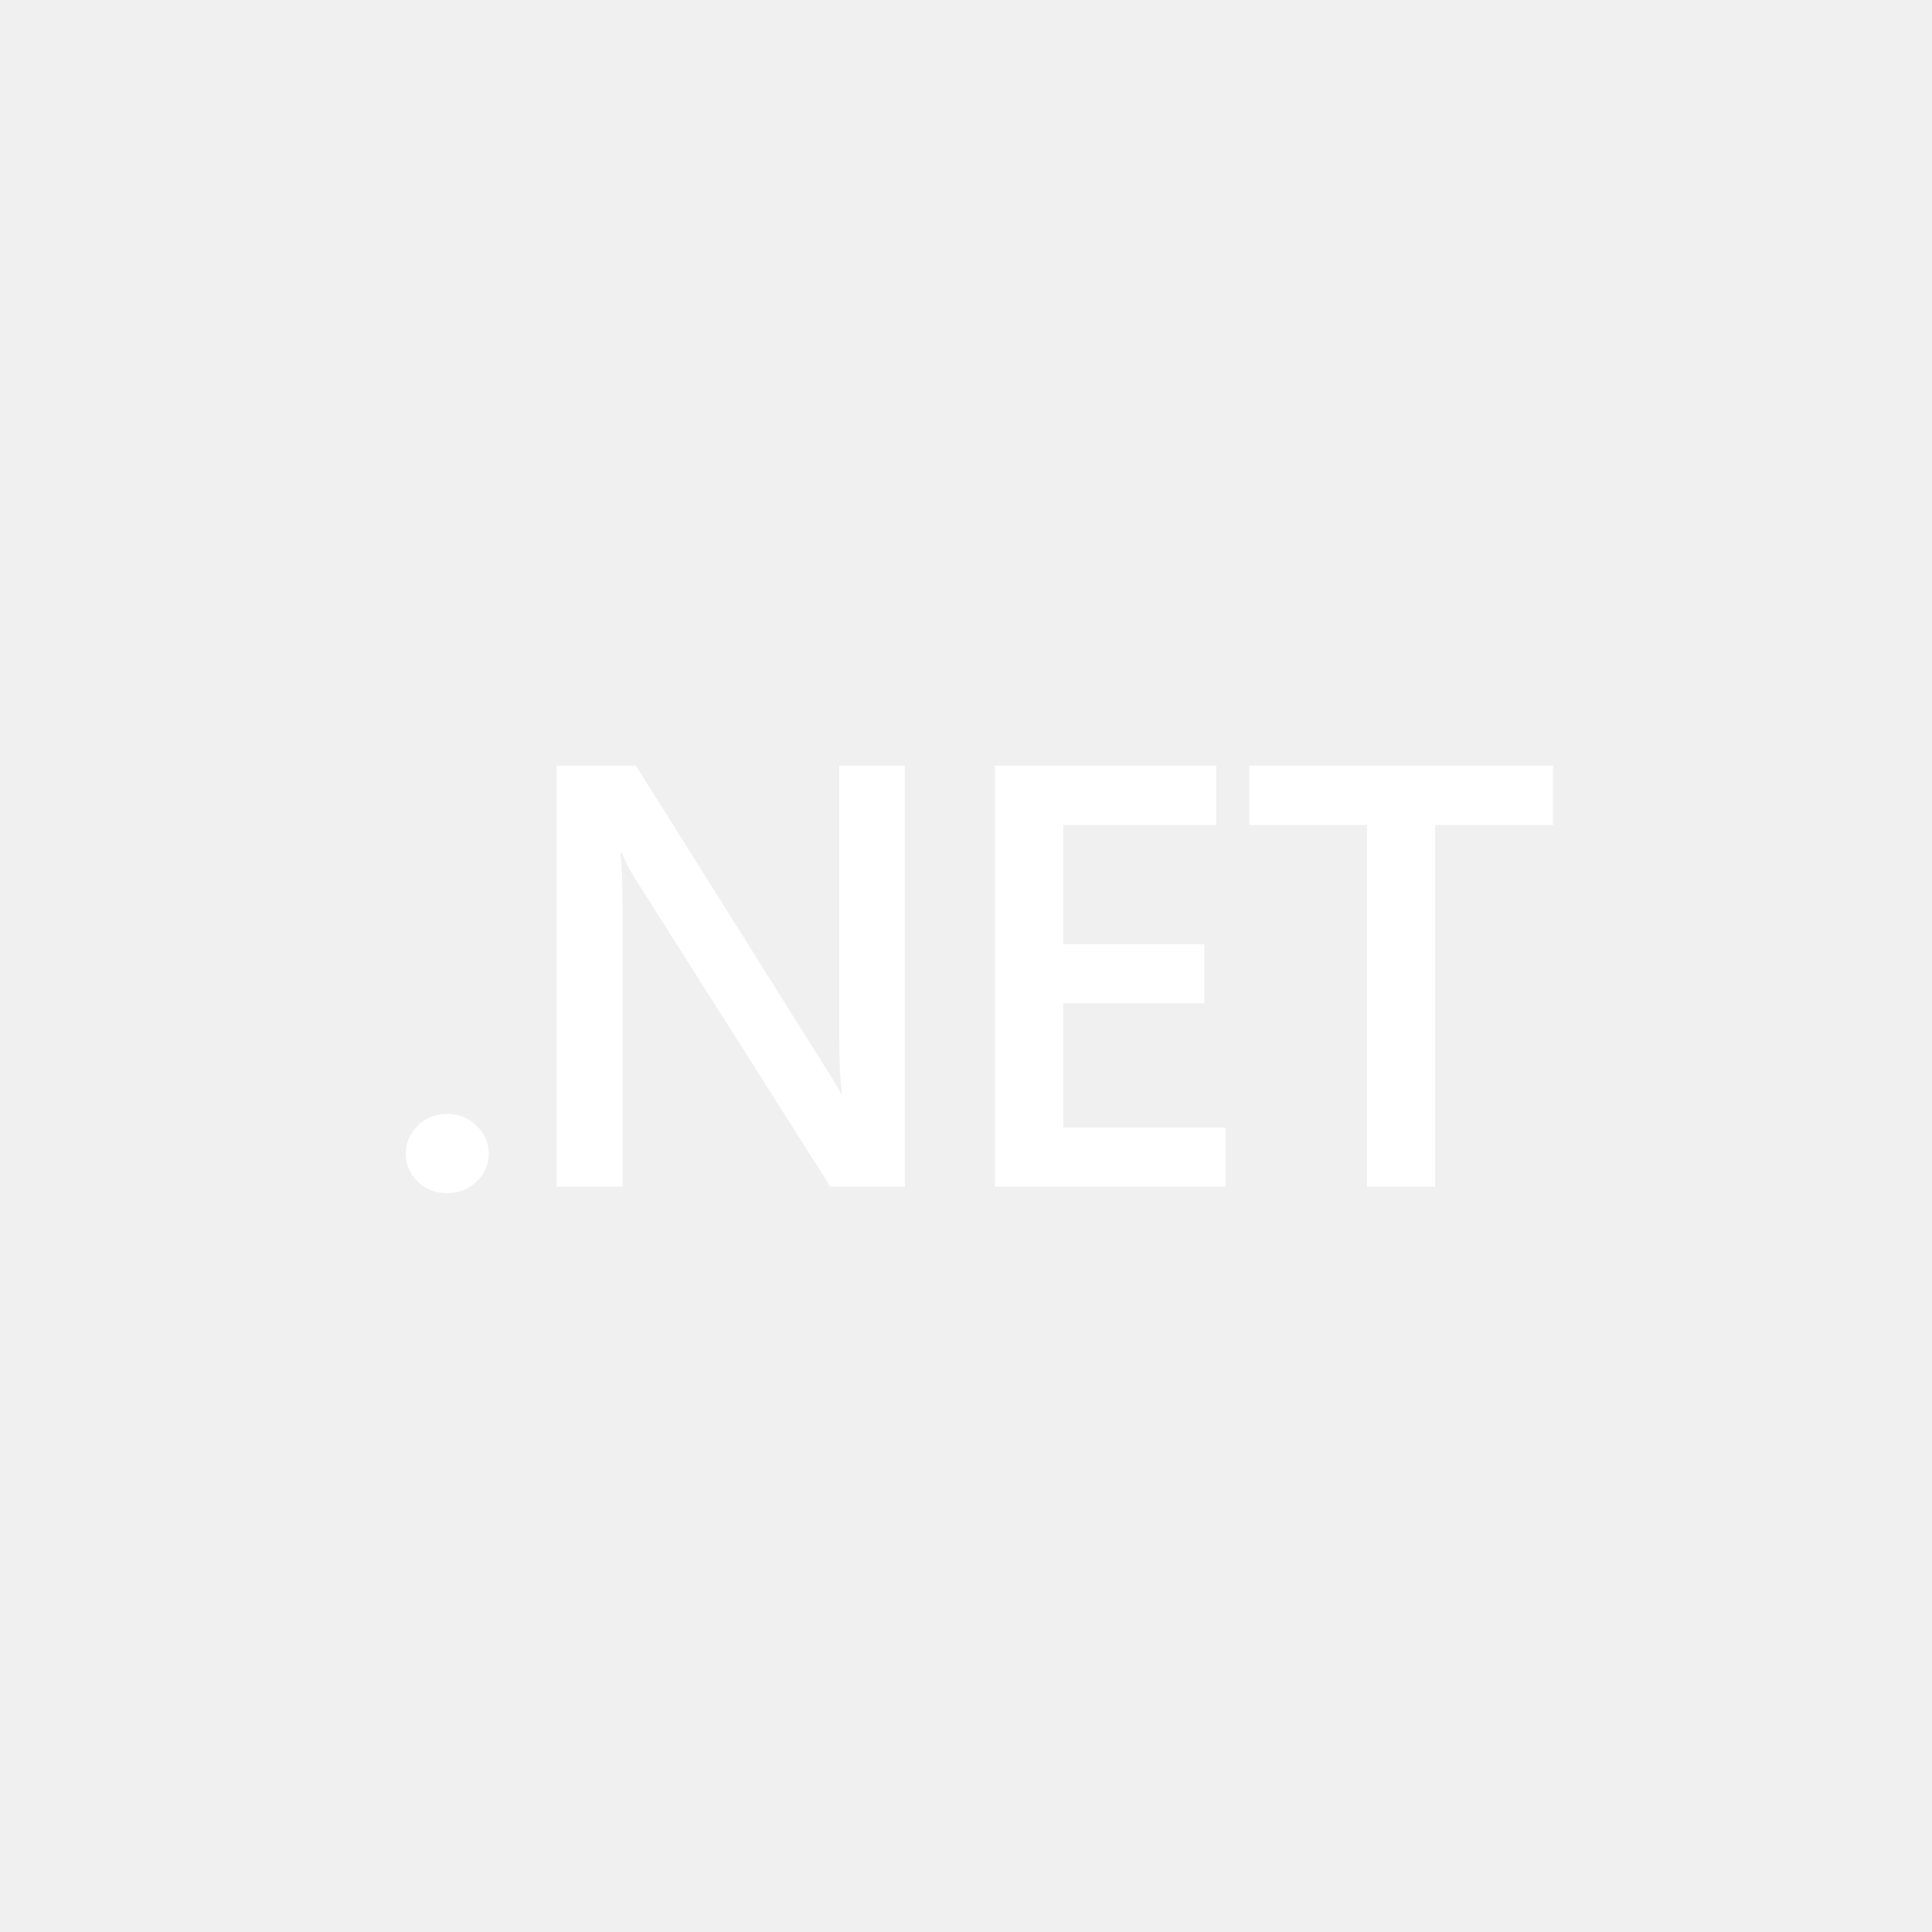
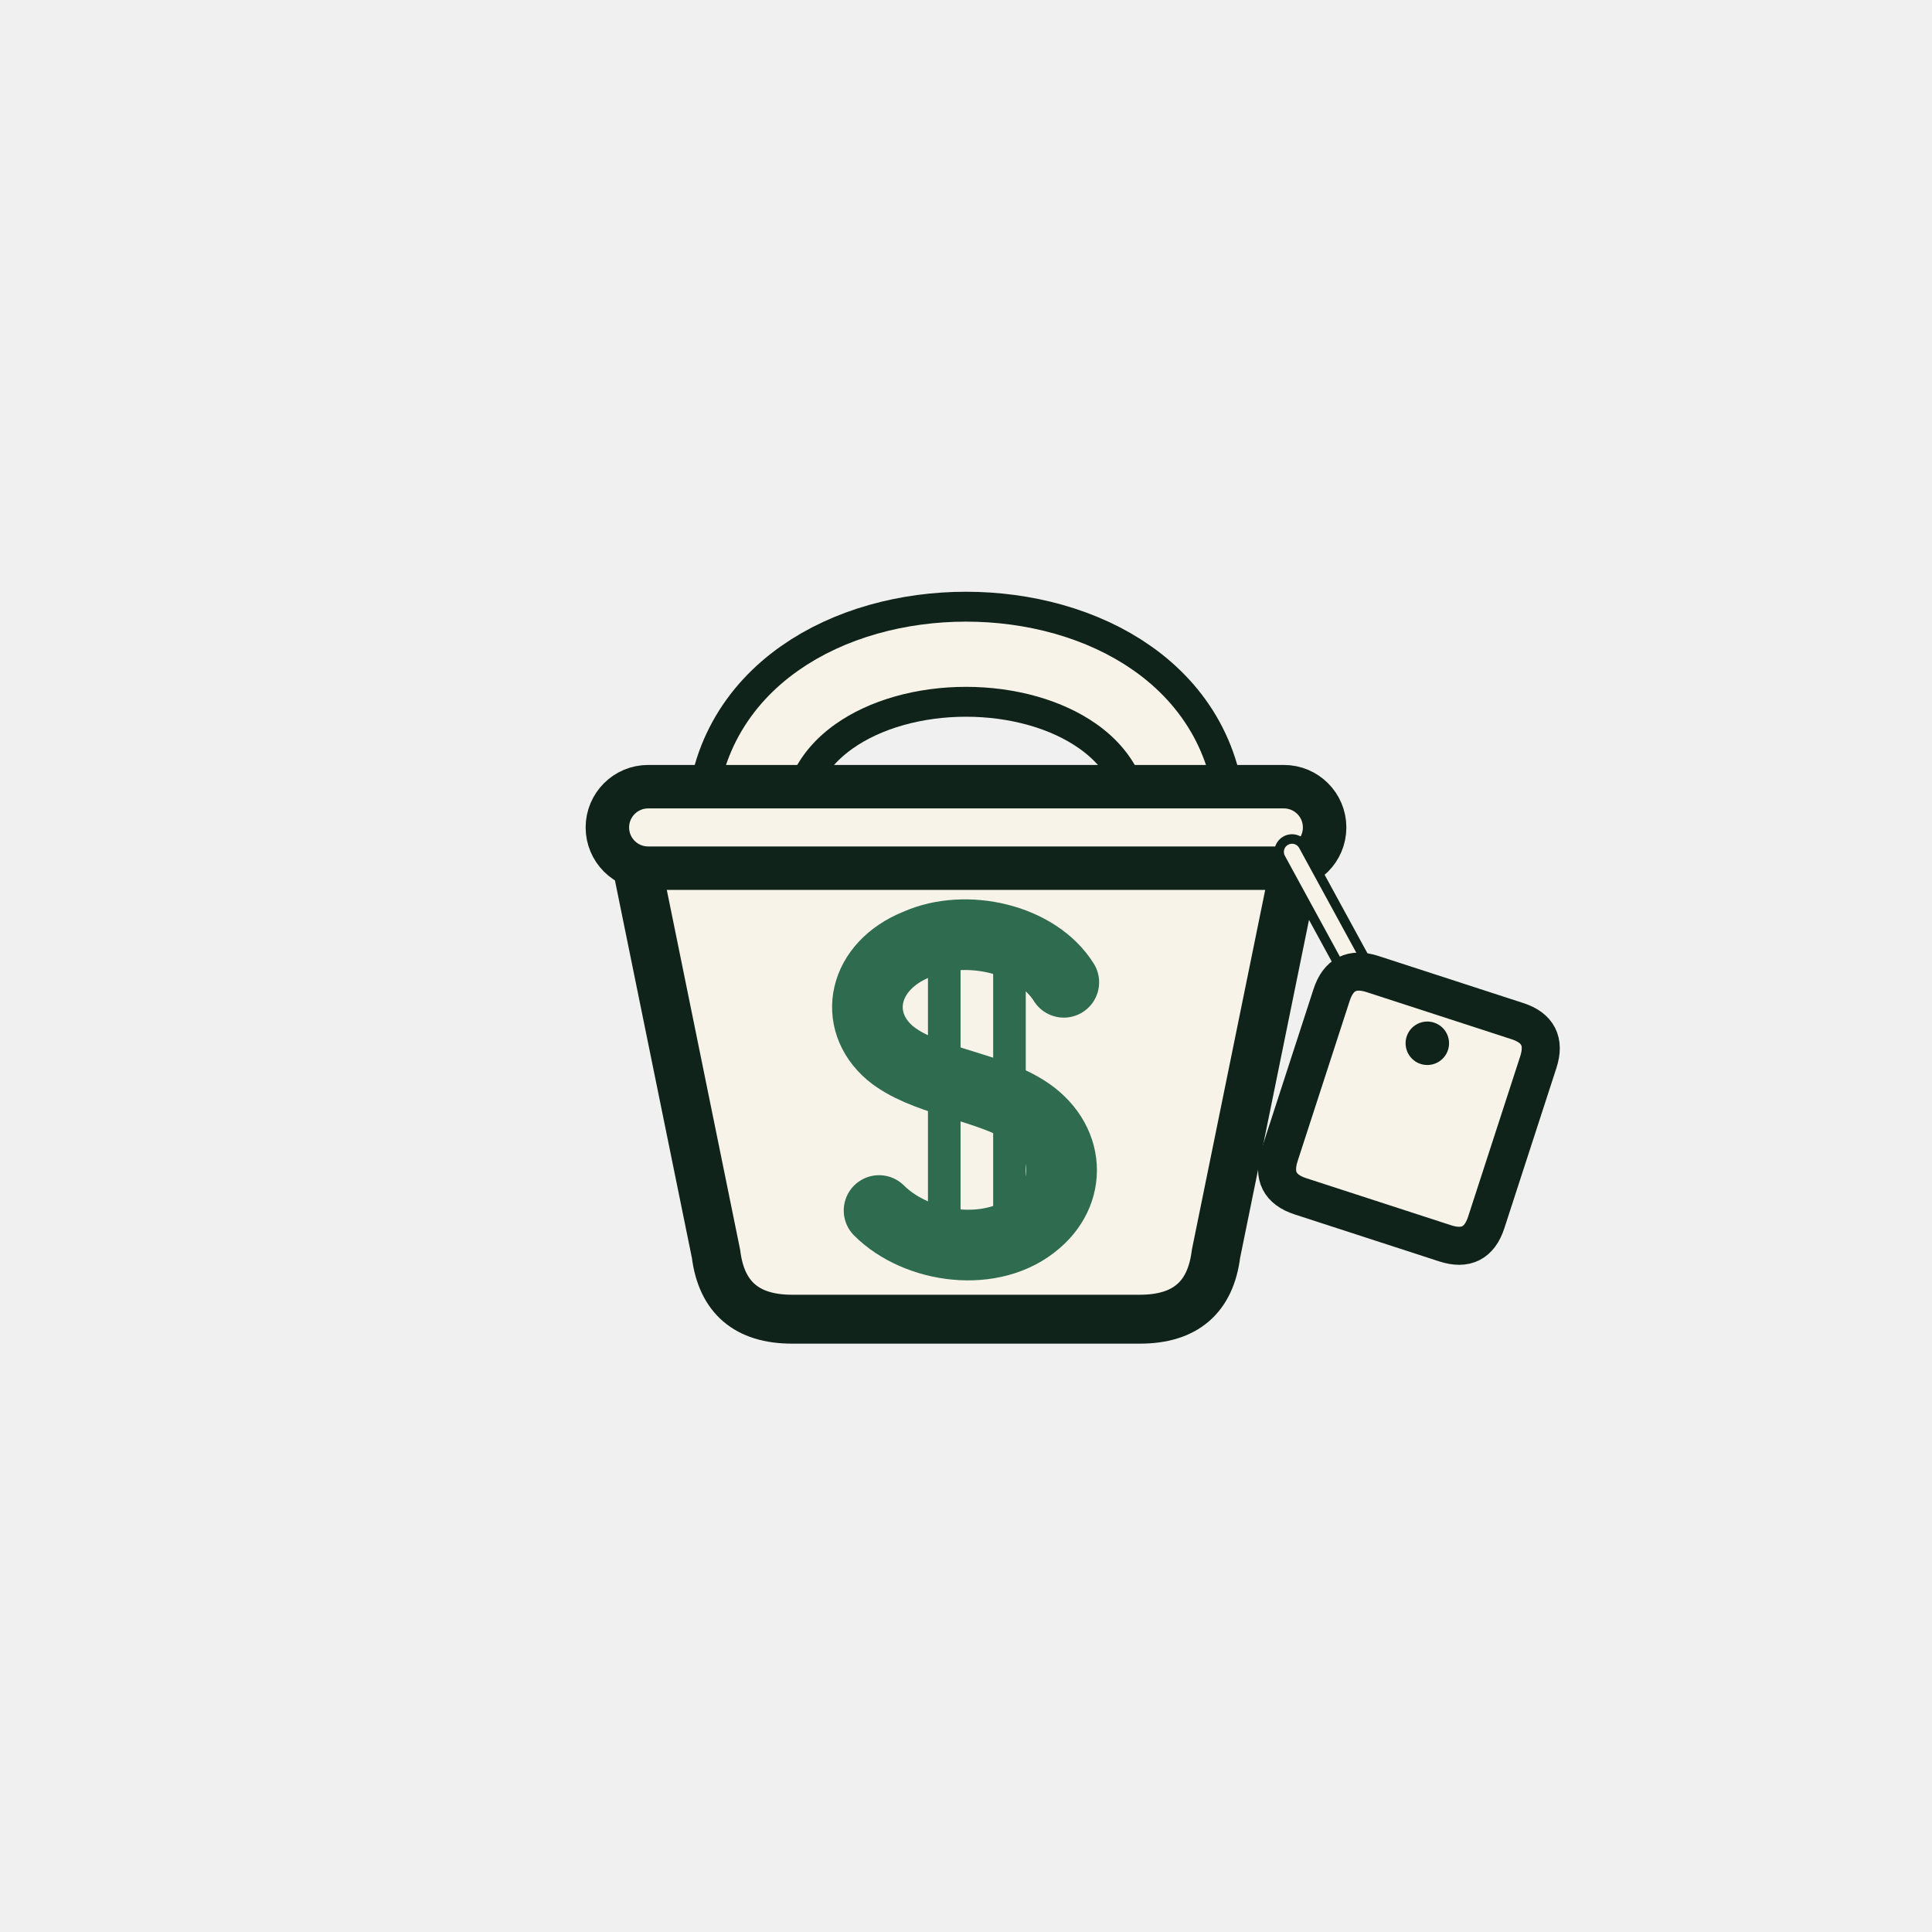
- <svg xmlns="http://www.w3.org/2000/svg" width="456" height="456" viewBox="0 0 456 456" version="1.1" xml:space="preserve" style="fill-rule:evenodd;clip-rule:evenodd;stroke-linejoin:round;stroke-miterlimit:2;">
-   <path d="m 105.5,281.609 c -2.703,0 -5.001,-0.9 -6.893,-2.702 -1.892,-1.848 -2.838,-4.042 -2.838,-6.582 0,-2.587 0.946,-4.804 2.838,-6.652 1.892,-1.848 4.19,-2.772 6.893,-2.772 2.748,0 5.068,0.924 6.96,2.772 1.937,1.848 2.906,4.064 2.906,6.652 0,2.54 -0.968,4.734 -2.906,6.582 -1.892,1.802 -4.212,2.702 -6.96,2.702 z" style="fill:#ffffff;fill-rule:nonzero;stroke-width:0.838" />
-   <path d="M 213.561,280.084 H 195.99 L 149.7,207.054 c -1.171,-1.848 -2.14,-3.765 -2.906,-5.751 h -0.406 c 0.361,2.125 0.541,6.675 0.541,13.65 v 65.132 h -15.543 v -99.36 h 18.719 l 44.737,71.298 c 1.892,2.957 3.109,4.989 3.649,6.098 h 0.27 c -0.45,-2.632 -0.676,-7.09 -0.676,-13.373 v -64.023 h 15.476 z" style="fill:#ffffff;fill-rule:nonzero;stroke-width:0.838" />
-   <path d="m 289.251,280.084 h -54.401 v -99.36 h 52.238 v 13.997 h -36.154 v 28.131 h 33.316 v 13.927 h -33.316 v 29.378 h 38.316 z" style="fill:#ffffff;fill-rule:nonzero;stroke-width:0.838" />
-   <path d="M 366.565,194.721 H 338.722 v 85.363 h -16.084 v -85.363 h -27.775 v -13.997 h 71.701 z" style="fill:#ffffff;fill-rule:nonzero;stroke-width:0.838" />
+ <svg xmlns="http://www.w3.org/2000/svg" width="512" height="512" viewBox="0 0 512 512">
+   <g transform="translate(256 256) scale(0.72) translate(-256 -256)">
+     <path d="M176 205 C176 120 336 120 336 205" fill="none" stroke="#10231B" stroke-width="46" stroke-linecap="round" />
+     <path d="M176 205 C176 120 336 120 336 205" fill="none" stroke="#F7F3E8" stroke-width="24" stroke-linecap="round" />
+     <path d="M132 205 H380 L348 362 Q345 386 320 386 H192 Q167 386 164 362 Z" fill="#F7F3E8" stroke="#10231B" stroke-width="18" stroke-linejoin="round" />
+     <g fill="none" stroke="#2E6B4F" stroke-linecap="round">
+       <path d="M292 262 C282 246 256 240 238 248 C218 256 214 276 228 288 C240 298 262 300 276 308 C294 318 296 338 282 350 C266 364 238 360 224 346" stroke-width="26" />
+       <path d="M248 250 V356" stroke-width="12" />
+       <path d="M272 250 V356" stroke-width="12" />
+     </g>
+     <rect x="124" y="190" width="264" height="30" rx="15" fill="#F7F3E8" stroke="#10231B" stroke-width="16" />
+     <path d="M376 214 L400 258" stroke="#10231B" stroke-width="13" stroke-linecap="round" />
+     <path d="M376 214 L400 258" stroke="#F7F3E8" stroke-width="6" stroke-linecap="round" />
+     <g transform="rotate(18 420 312)">
+       <path d="M390 266 H446 Q458 266 458 278 V340 Q458 352 446 352 H390 Q378 352 378 340 V278 Q378 266 390 266 Z" fill="#F7F3E8" stroke="#10231B" stroke-width="14" stroke-linejoin="round" />
+       <circle cx="417" cy="284" r="8" fill="#10231B" />
+     </g>
+   </g>
</svg>
